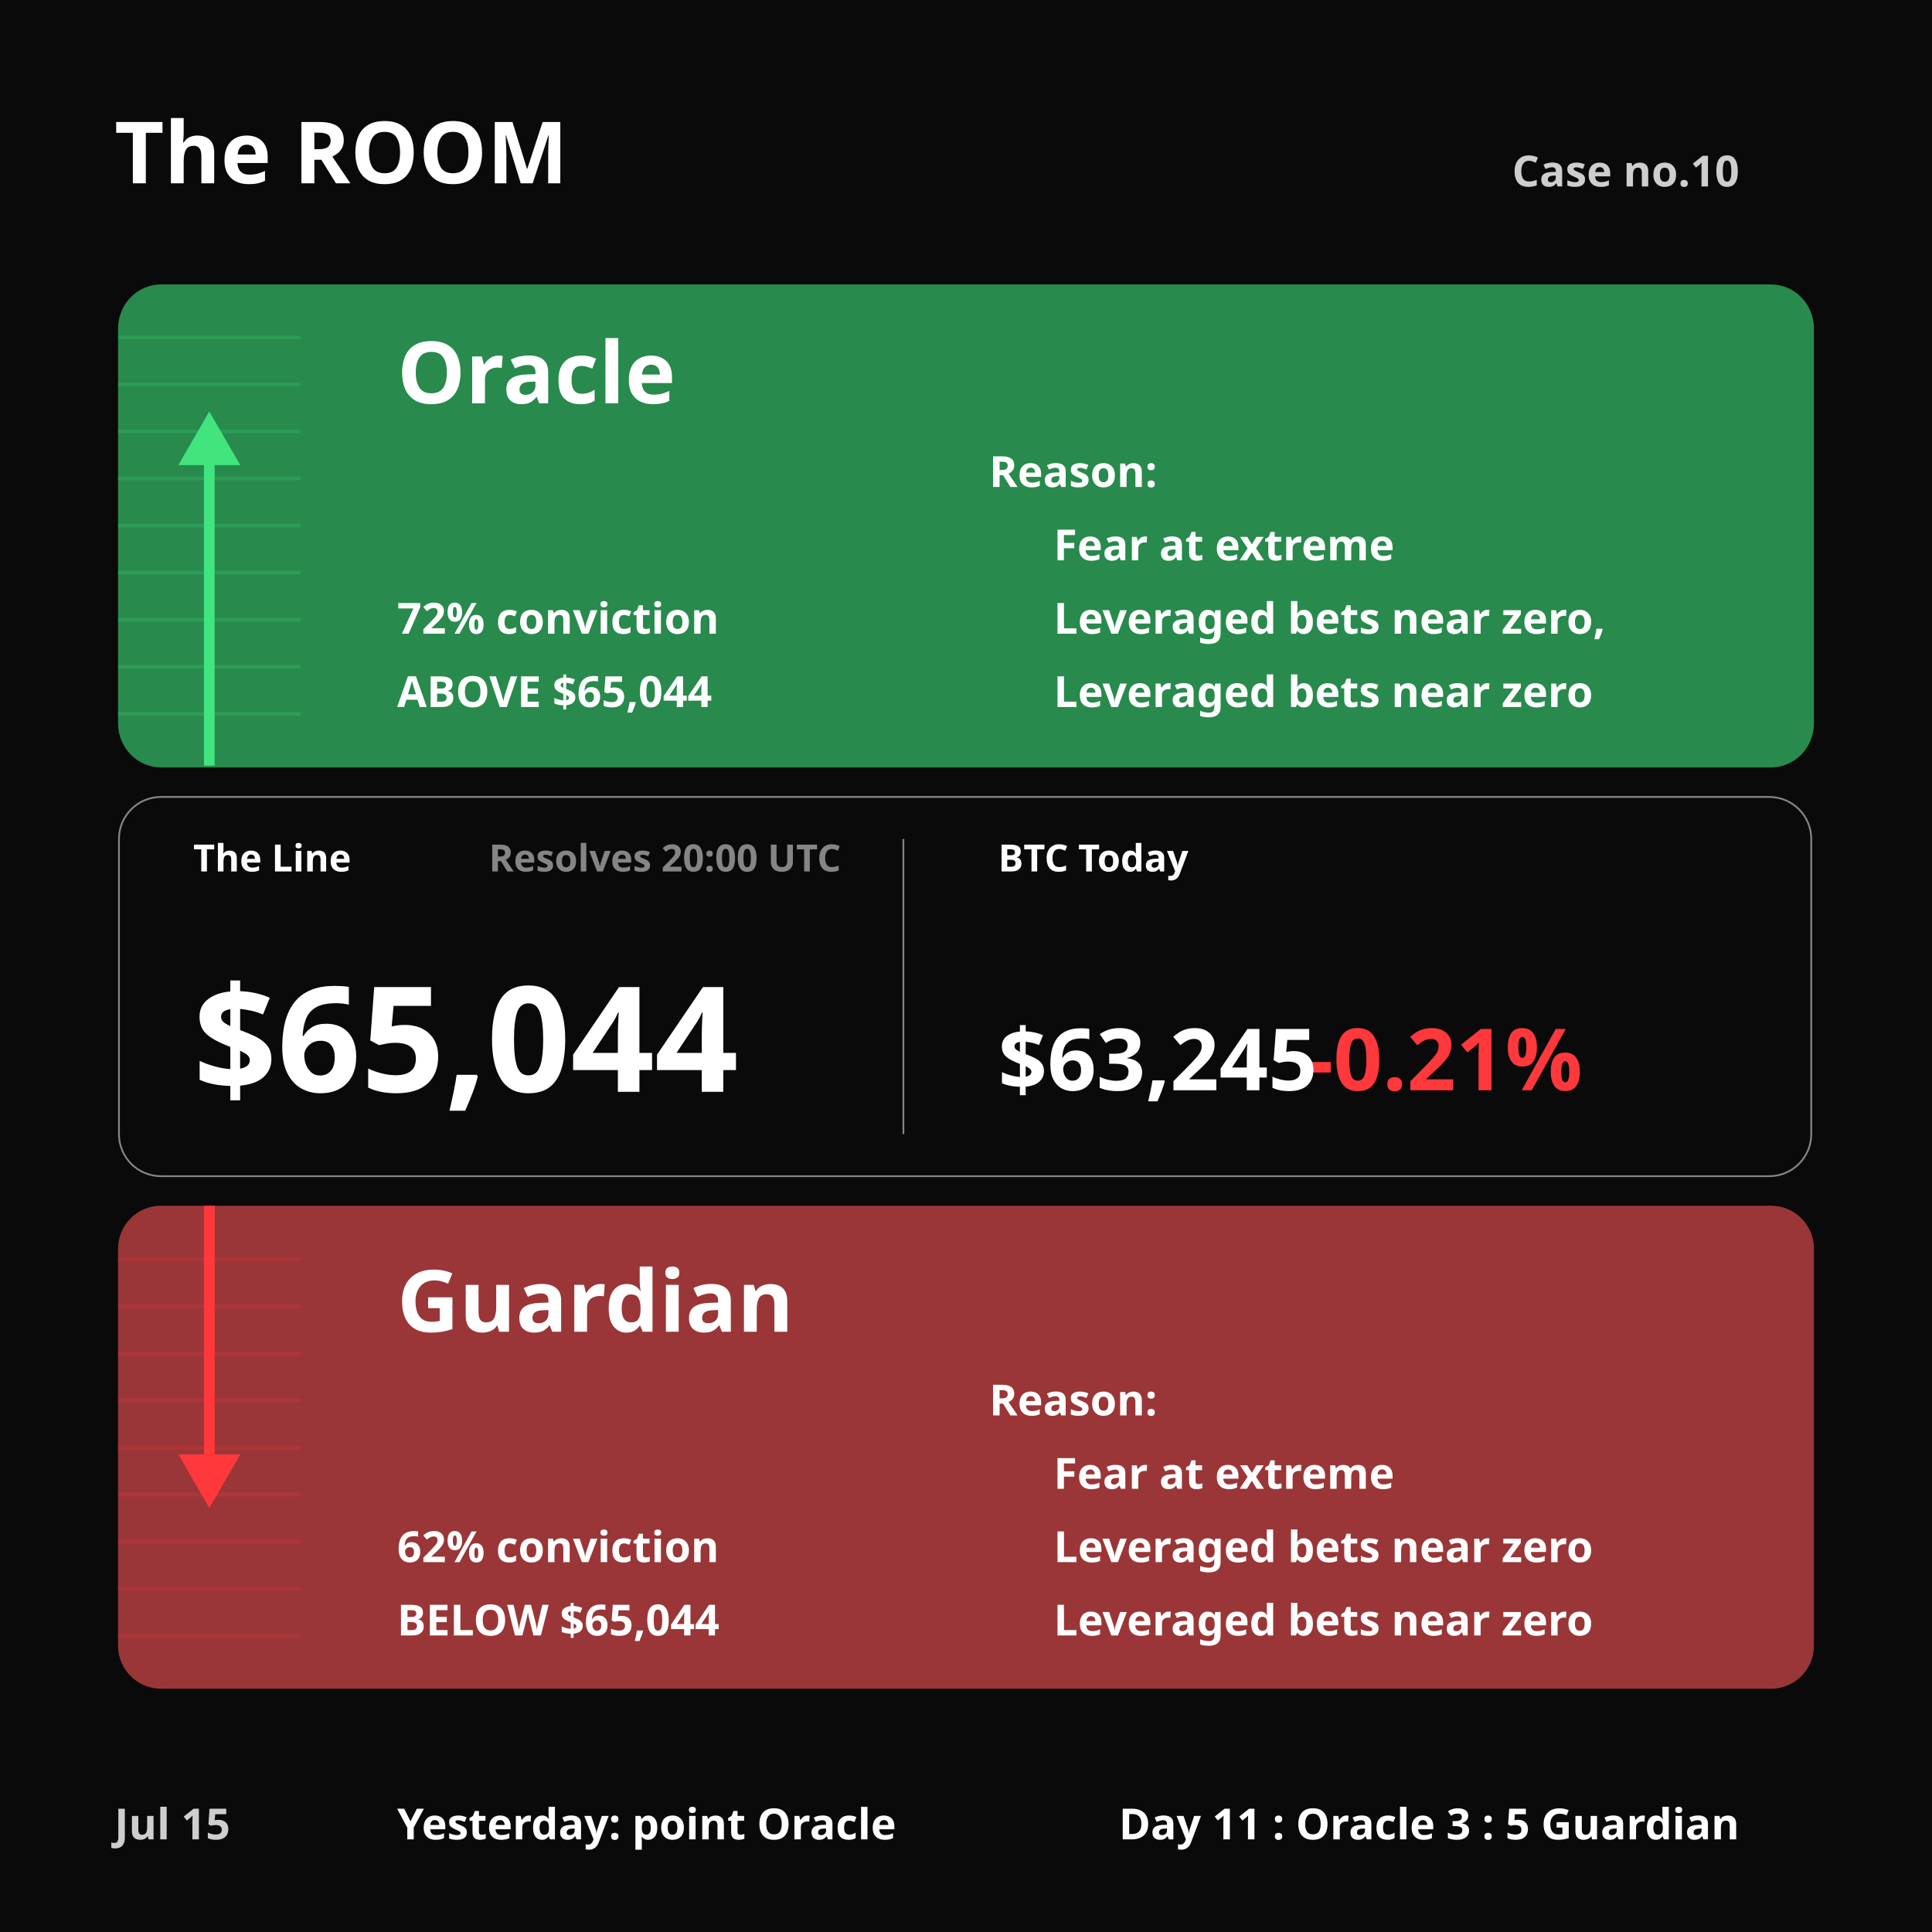
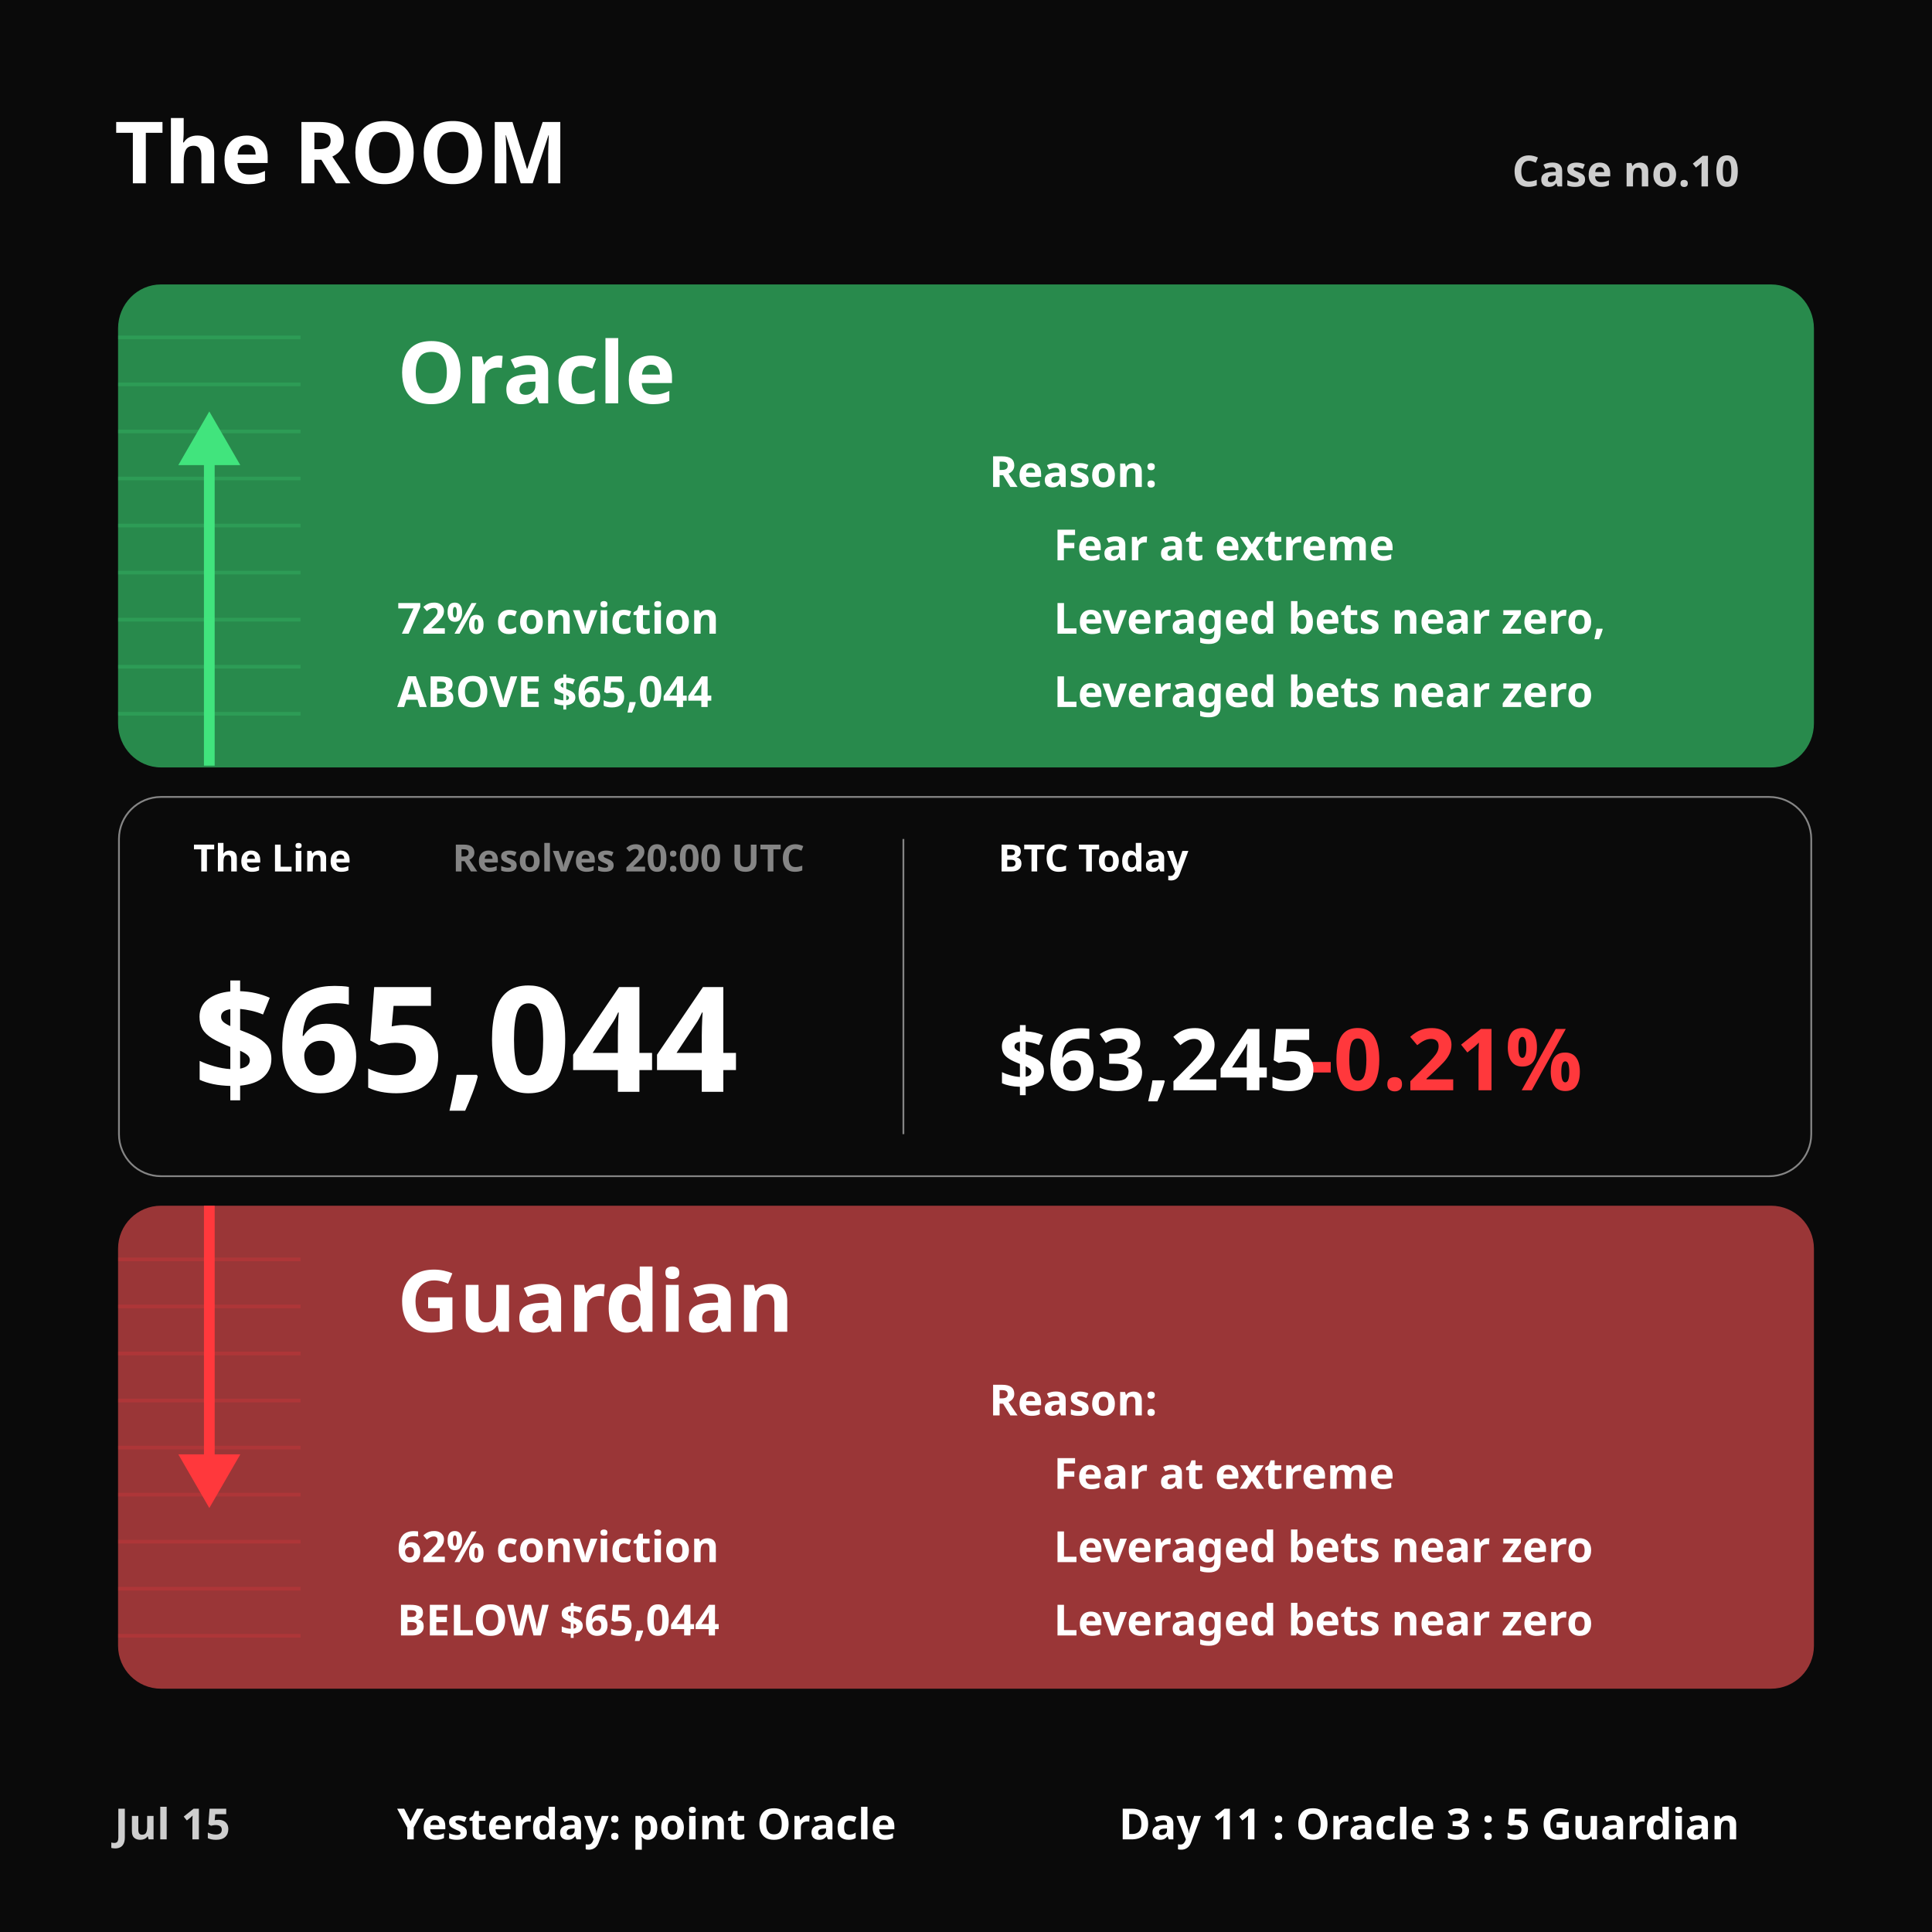
<svg xmlns="http://www.w3.org/2000/svg" width="1080" height="1080" viewBox="0 0 1080 1080" fill="none">
  <g id="Frame 2147238821">
    <rect width="1080" height="1080" fill="#0A0A0A" />
    <g id="footer">
      <text id="t:date" opacity="0.8" fill="white" style="white-space: pre" xml:space="preserve" font-family="Inter Tight" font-size="24" font-weight="600" letter-spacing="0em">
        <tspan x="64" y="1028.23">Jul 15</tspan>
      </text>
      <text id="t:day_score" fill="white" text-anchor="end" style="white-space: pre" xml:space="preserve" font-family="Inter Tight" font-size="24" font-weight="600" letter-spacing="0em">
        <tspan x="1016" y="1028.23">Day 11 : Oracle 3 : 5 Guardian</tspan>
      </text>
      <text id="t:last_result" fill="white" style="white-space: pre" xml:space="preserve" font-family="Inter Tight" font-size="24" font-weight="600" letter-spacing="0em">
        <tspan x="222" y="1028.23">Yesterday: point Oracle</tspan>
      </text>
    </g>
    <g id="agent-bull">
      <path id="bg" d="M66 183.639C66 170.031 76.745 159 90 159H990C1003.25 159 1014 170.031 1014 183.639V404.361C1014 417.969 1003.25 429 990 429H90C76.745 429 66 417.969 66 404.361V183.639Z" fill="#288A4C" />
      <text id="name" fill="white" style="white-space: pre" xml:space="preserve" font-family="Inter Tight" font-size="48" font-weight="600" letter-spacing="0em">
        <tspan x="222" y="225.461">Oracle</tspan>
      </text>
      <text id="reasons-label" fill="white" style="white-space: pre" xml:space="preserve" font-family="Inter Tight" font-size="24" font-weight="600" letter-spacing="0em">
        <tspan x="553" y="272.23">Reason:</tspan>
      </text>
      <path id="arrow-up" d="M117 230L99.68 260H134.321L117 230ZM117 257H114V428H117H120V257H117Z" fill="#41E47D" />
      <path id="bg_2" opacity="0.2" d="M168 397.977L168 400L66 400L66 397.977L168 397.977ZM168 371.677L168 373.699L66 373.699L66 371.677L168 371.677ZM168 345.377L168 347.399L66 347.399L66 345.377L168 345.377ZM168 319.076L168 321.1L66 321.1L66 319.076L168 319.076ZM168 292.776L168 294.8L66 294.8L66 292.776L168 292.776ZM168 266.477L168 268.5L66 268.5L66 266.477L168 266.477ZM168 240.177L168 242.199L66 242.199L66 240.177L168 240.177ZM168 213.877L168 215.899L66 215.899L66 213.877L168 213.877ZM168 187.576L168 189.6L66 189.6L66 187.576L168 187.576Z" fill="#41E47D" />
      <text id="t:bull_conviction" fill="white" style="white-space: pre" xml:space="preserve" font-family="Inter Tight" font-size="24" font-weight="600" letter-spacing="0em">
        <tspan x="222" y="354.23">72% conviction</tspan>
      </text>
      <text id="t:bull_bet" fill="white" style="white-space: pre" xml:space="preserve" font-family="Inter Tight" font-size="24" font-weight="600" letter-spacing="0em">
        <tspan x="222" y="395.23">ABOVE $65,044</tspan>
      </text>
      <g id="Frame 2147238824">
        <g id="t:bull_reason_1">
          <text id="Fear at extreme" fill="white" style="white-space: pre" xml:space="preserve" font-family="Inter Tight" font-size="24" font-weight="600" letter-spacing="0em">
            <tspan x="589" y="313.23">Fear at extreme</tspan>
          </text>
        </g>
        <g id="t:bull_reason_2">
          <text id="Leveraged bets near zero," fill="white" style="white-space: pre" xml:space="preserve" font-family="Inter Tight" font-size="24" font-weight="600" letter-spacing="0em">
            <tspan x="589" y="354.23">Leveraged bets near zero,</tspan>
          </text>
        </g>
        <g id="t:bull_reason_3">
          <text id="Leveraged bets near zero" fill="white" style="white-space: pre" xml:space="preserve" font-family="Inter Tight" font-size="24" font-weight="600" letter-spacing="0em">
            <tspan x="589" y="395.23">Leveraged bets near zero</tspan>
          </text>
        </g>
      </g>
    </g>
    <g id="agent-bear">
      <rect id="bg_3" x="66" y="674" width="948" height="270" rx="24" fill="#9A3637" />
      <text id="reasons-label_2" fill="white" style="white-space: pre" xml:space="preserve" font-family="Inter Tight" font-size="24" font-weight="600" letter-spacing="0em">
        <tspan x="553" y="791.23">Reason:</tspan>
      </text>
      <text id="name_2" fill="white" style="white-space: pre" xml:space="preserve" font-family="Inter Tight" font-size="48" font-weight="600" letter-spacing="0em">
        <tspan x="222" y="744.461">Guardian</tspan>
      </text>
      <path id="bg_2_2" opacity="0.2" d="M168 913.4L168 915.424L66 915.424L66 913.4L168 913.4ZM168 887.101L168 889.123L66 889.123L66 887.101L168 887.101ZM168 860.801L168 862.823L66 862.823L66 860.801L168 860.801ZM168 834.5L168 836.523L66 836.523L66 834.5L168 834.5ZM168 808.2L168 810.224L66 810.224L66 808.2L168 808.2ZM168 781.9L168 783.924L66 783.924L66 781.9L168 781.9ZM168 755.601L168 757.623L66 757.623L66 755.601L168 755.601ZM168 729.301L168 731.323L66 731.323L66 729.301L168 729.301ZM168 703L168 705.023L66 705.023L66 703L168 703Z" fill="#FF383C" />
      <text id="t:bear_conviction" fill="white" style="white-space: pre" xml:space="preserve" font-family="Inter Tight" font-size="24" font-weight="600" letter-spacing="0em">
        <tspan x="222" y="873.23">62% conviction</tspan>
      </text>
      <text id="t:bear_bet" fill="white" style="white-space: pre" xml:space="preserve" font-family="Inter Tight" font-size="24" font-weight="600" letter-spacing="0em">
        <tspan x="222" y="914.23">BELOW $65,044</tspan>
      </text>
      <path id="arrow-down" d="M117.01 843L134.33 813L99.689 813L117.01 843ZM117.01 816L120.01 816L120.009 674L117.009 674L114.009 674L114.01 816L117.01 816Z" fill="#FF383C" />
      <g id="Frame 2147238825">
        <g id="t:bear_reason_1">
          <text id="Fear at extreme_2" fill="white" style="white-space: pre" xml:space="preserve" font-family="Inter Tight" font-size="24" font-weight="600" letter-spacing="0em">
            <tspan x="589" y="832.23">Fear at extreme</tspan>
          </text>
        </g>
        <g id="t:bear_reason_2">
          <text id="Leveraged bets near zero_2" fill="white" style="white-space: pre" xml:space="preserve" font-family="Inter Tight" font-size="24" font-weight="600" letter-spacing="0em">
            <tspan x="589" y="873.23">Leveraged bets near zero</tspan>
          </text>
        </g>
        <g id="t:bear_reason_3">
          <text id="Leveraged bets near zero_3" fill="white" style="white-space: pre" xml:space="preserve" font-family="Inter Tight" font-size="24" font-weight="600" letter-spacing="0em">
            <tspan x="589" y="914.23">Leveraged bets near zero</tspan>
          </text>
        </g>
      </g>
    </g>
    <g id="level-block">
      <path id="bg_4" opacity="0.5" d="M90 445.5H989C1001.98 445.5 1012.5 456.021 1012.5 469V634C1012.5 646.979 1001.98 657.5 989 657.5H90C77.021 657.5 66.5 646.979 66.5 634V469C66.5 456.021 77.021 445.5 90 445.5Z" stroke="white" />
      <text id="t:watershed" fill="white" style="white-space: pre" xml:space="preserve" font-family="Inter Tight" font-size="82" font-weight="600" letter-spacing="0em">
        <tspan x="108" y="610.329">$65,044</tspan>
      </text>
      <text id="btc-label" fill="white" style="white-space: pre" xml:space="preserve" font-family="Inter Tight" font-size="21" font-weight="600" letter-spacing="0em">
        <tspan x="558" y="487.139">BTC Today</tspan>
      </text>
      <text id="line-label" fill="white" style="white-space: pre" xml:space="preserve" font-family="Inter Tight" font-size="21" font-weight="600" letter-spacing="0em">
        <tspan x="108" y="487.139">The Line</tspan>
      </text>
-       <text id="t:resolve_time" opacity="0.5" fill="white" style="white-space: pre" xml:space="preserve" font-family="Inter Tight" font-size="21" font-weight="600" letter-spacing="0em">
-         <tspan x="273.283" y="487.139">Resolves 20:00 UTC</tspan>
+       <text id="t:resolve_time" opacity="0.5" fill="white" text-anchor="end" style="white-space: pre" xml:space="preserve" font-family="Inter Tight" font-size="21" font-weight="600" letter-spacing="0em">
+         <tspan x="488" y="487.139">Resolves 20:00 UTC</tspan>
      </text>
      <text id="t:btc_change" fill="#FF383C" text-anchor="end" style="white-space: pre" xml:space="preserve" font-family="Inter Tight" font-size="48" font-weight="600" letter-spacing="0em">
        <tspan x="972" y="609.461">-0.21%</tspan>
      </text>
      <path id="bg-separator" d="M505 469L505 634" stroke="#848484" />
      <text id="t:btc_price" fill="white" style="white-space: pre" xml:space="preserve" font-family="Inter Tight" font-size="48" font-weight="600" letter-spacing="0em">
        <tspan x="558" y="609.461">$63,245</tspan>
      </text>
    </g>
    <g id="Header">
      <text id="t:case_no" opacity="0.8" fill="white" text-anchor="end" style="white-space: pre" xml:space="preserve" font-family="Inter Tight" font-size="24" font-weight="600" letter-spacing="0em">
        <tspan x="1016" y="104.23">Case no.10</tspan>
      </text>
      <text id="logo" fill="white" style="white-space: pre" xml:space="preserve" font-family="Inter Tight" font-size="48" font-weight="600" letter-spacing="0em">
        <tspan x="64" y="102.461">The ROOM</tspan>
      </text>
    </g>
  </g>
</svg>
